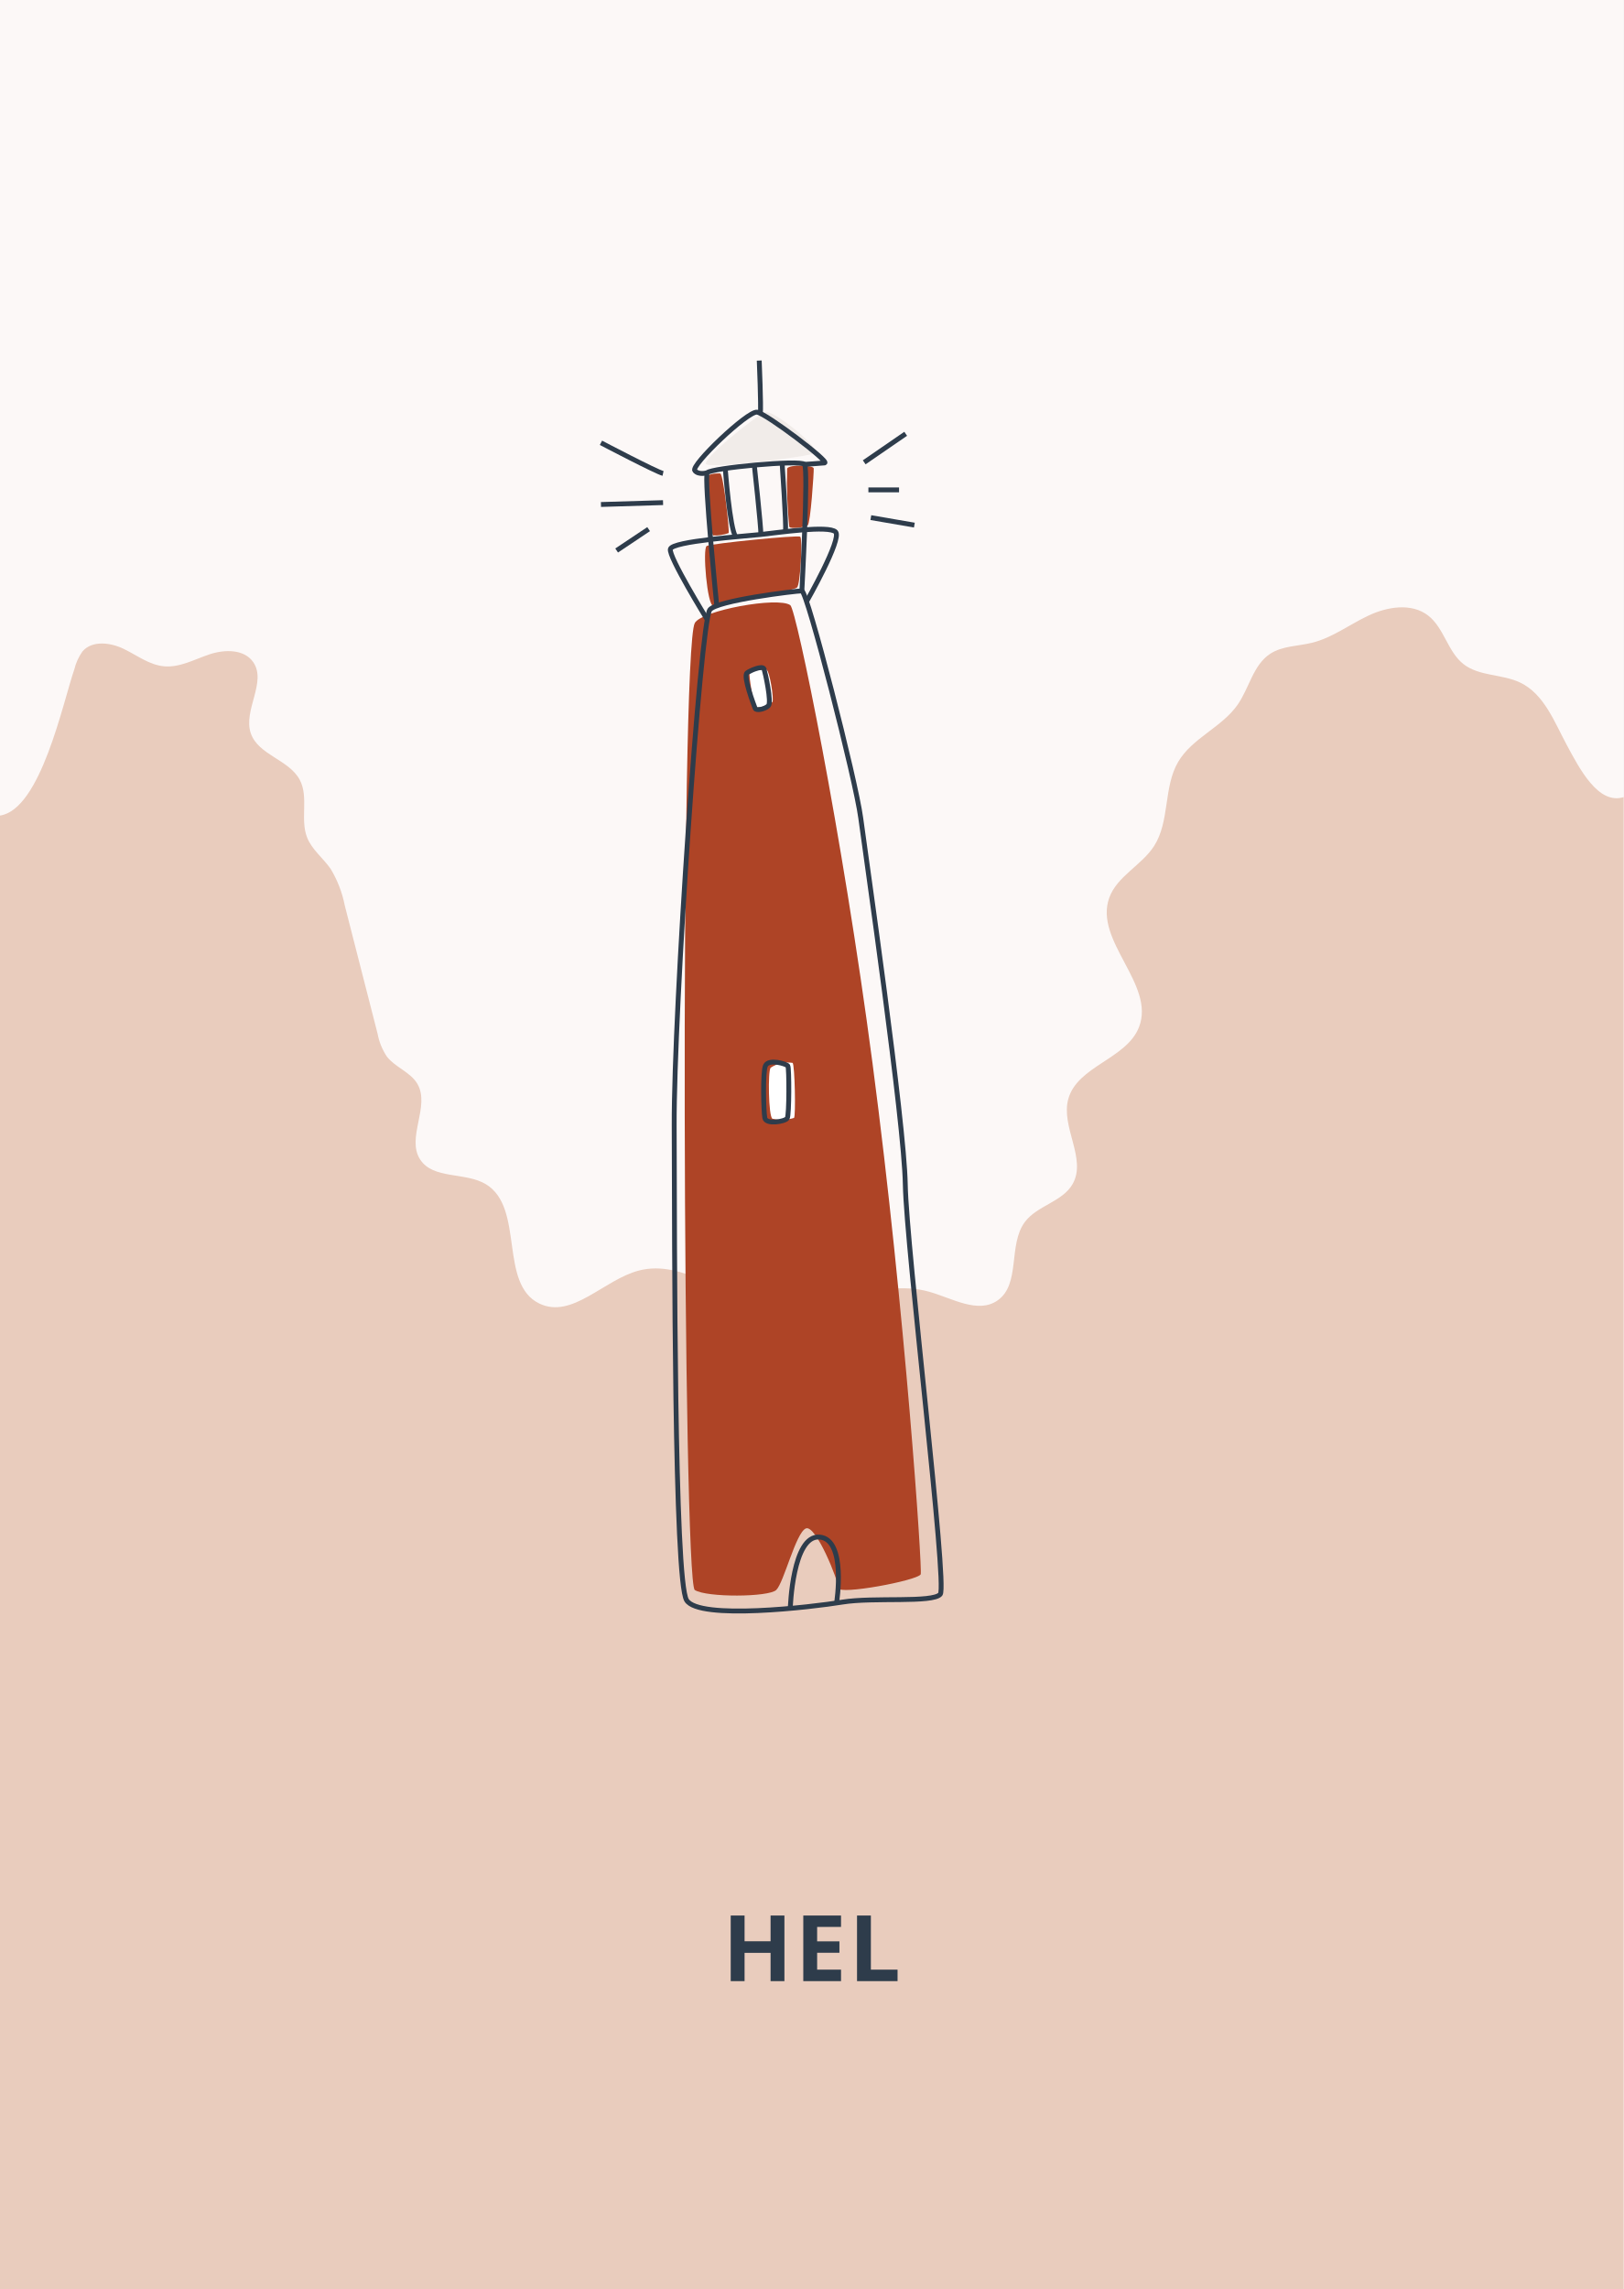
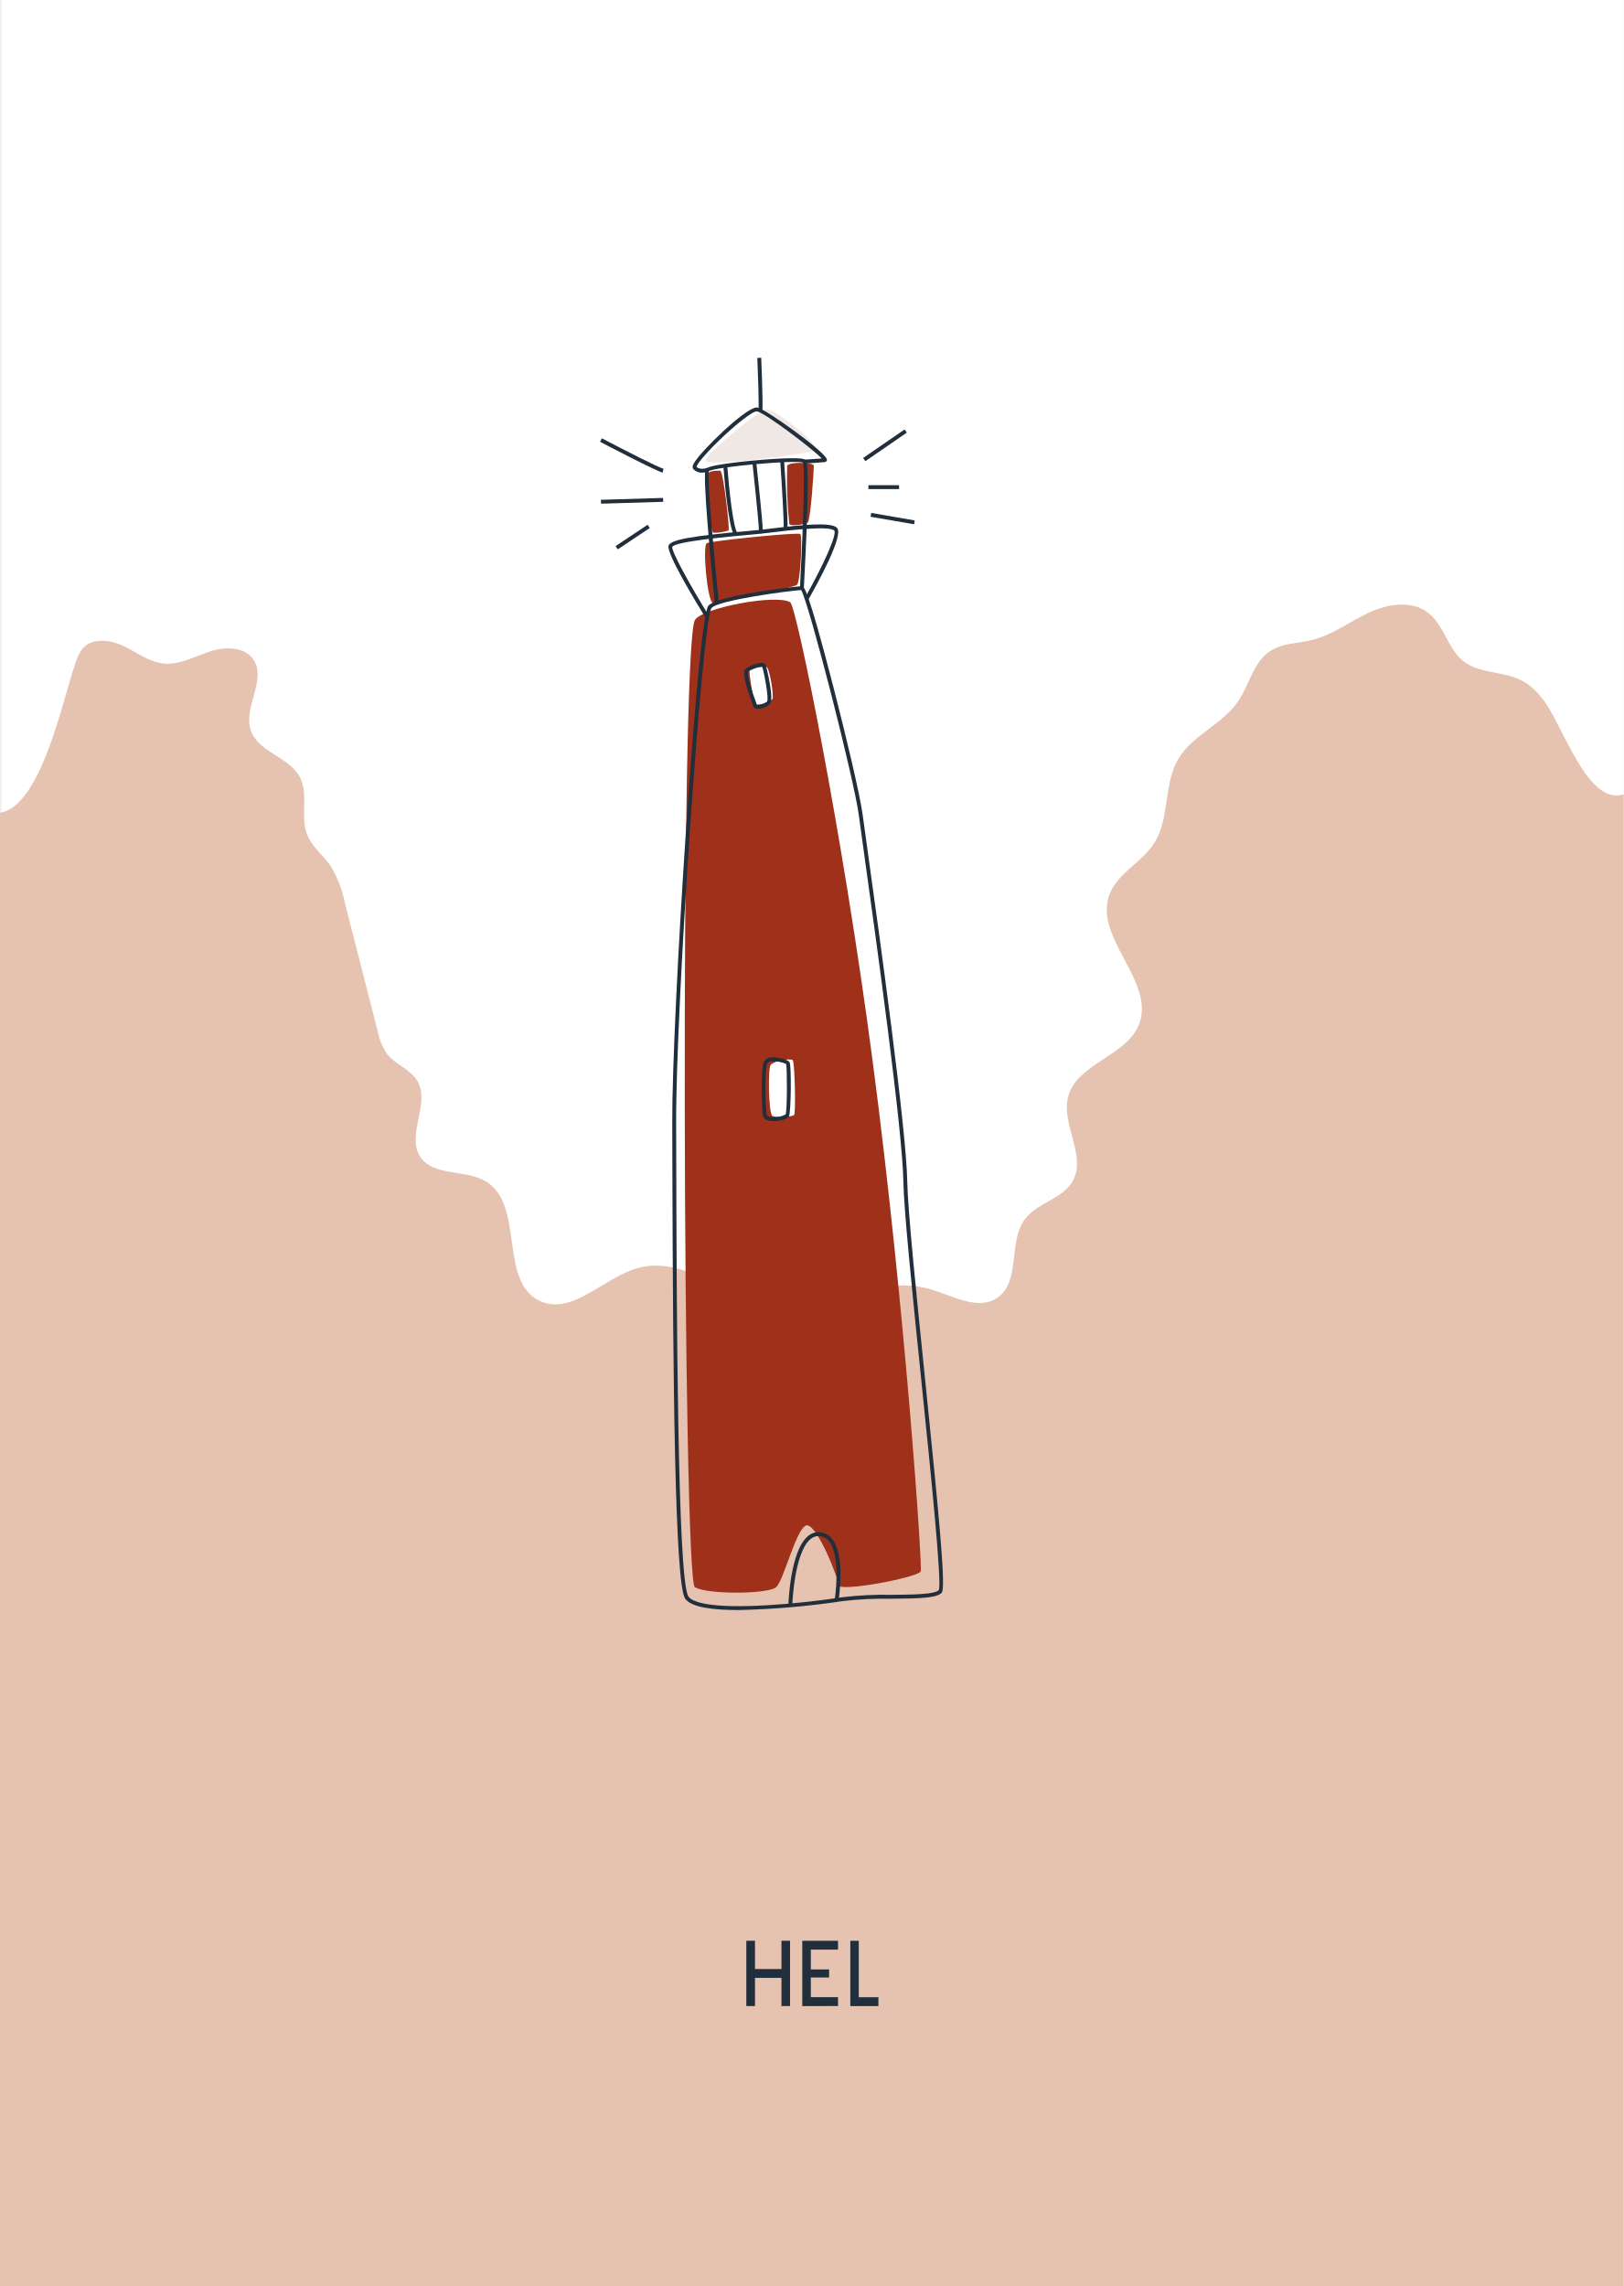
- <svg xmlns="http://www.w3.org/2000/svg" width="300.487" height="423.543" viewBox="0 0 300.487 423.543">
-   <g id="SLIDER" transform="translate(1104 -6859.457)">
-     <g id="_13_HEL" data-name="13 HEL" transform="translate(-918.458 5594.792)">
-       <g id="Group_138" data-name="Group 138" transform="translate(-185.542 1264.665)">
-         <rect id="Rectangle_33" data-name="Rectangle 33" width="300.486" height="423.543" fill="#fcf8f7" />
+ <svg xmlns="http://www.w3.org/2000/svg" width="352.357" height="496.075" viewBox="0 0 352.357 496.075">
+   <g id="_13" data-name="13" transform="translate(10998.357 -13859)">
+     <rect id="Rectangle_276" data-name="Rectangle 276" width="352" height="496" transform="translate(-10998 13859)" fill="#fff" />
+     <g id="hel" transform="translate(-15866.499 13523.991)">
+       <path id="Path_2586" data-name="Path 2586" d="M5220.5,499.066c-5.5,1.728-9.562-6.145-12.3-11.223s-4.937-11.116-10.134-13.62c-3.925-1.892-8.9-1.334-12.332-4.022-3.446-2.7-4.21-7.854-7.671-10.534-3.591-2.782-8.826-1.931-12.937,0s-7.833,4.805-12.242,5.9c-3.064.761-6.454.667-9.095,2.4-3.692,2.416-4.539,7.4-7.05,11.025-3.424,4.946-9.89,7.249-12.929,12.441-3.216,5.5-1.777,12.872-5.213,18.235-2.7,4.209-8.031,6.536-9.736,11.234-3.388,9.331,10.039,18.786,6.461,28.048-2.689,6.962-13.39,8.435-15.357,15.634-1.652,6.054,4.037,12.922.967,18.4-2.188,3.9-7.7,4.69-10.384,8.273-3.694,4.938-.866,13.5-5.924,17.026-4.269,2.979-9.857-.491-14.87-1.9-11.172-3.13-22.873,4.778-34.342,3.021-9.926-1.521-18.922-10.142-28.639-7.607-7.613,1.985-14.481,10.578-21.57,7.165-8.887-4.278-3.167-20.737-11.585-25.876-4.46-2.723-11.468-1.008-14.3-5.4-3.047-4.72,2.245-11.553-.593-16.4-1.506-2.573-4.8-3.561-6.62-5.918a13.278,13.278,0,0,1-2.015-4.954l-7.116-27.8a24.488,24.488,0,0,0-3.069-7.966c-1.614-2.35-4.063-4.16-5.112-6.812-1.559-3.943.388-8.745-1.586-12.5-2.311-4.4-8.994-5.391-10.625-10.082-1.749-5.027,3.549-11.153.492-15.51-1.977-2.819-6.208-2.743-9.473-1.651s-6.474,2.917-9.9,2.589c-3.188-.3-5.862-2.413-8.75-3.8s-6.81-1.859-8.906.561a11.386,11.386,0,0,0-1.772,3.9c-2.487,7.2-7.272,30.415-16.13,31.729v319.7H5220.5Z" transform="translate(0 8.318)" fill="#e6c2b0" />
+       <g id="Group_461" data-name="Group 461" transform="translate(5030.096 756.164)">
+         <path id="Path_2587" data-name="Path 2587" d="M5012.572,716.985V710.87h-5.752v6.116h-1.876V702.816h1.876v6.136h5.752v-6.136h1.855v14.169Z" transform="translate(-5004.944 -702.816)" fill="#212e3b" />
+         <path id="Path_2588" data-name="Path 2588" d="M5015.2,716.985V702.816h7.755v1.918h-5.9v4.3h3.965v1.747h-3.965v4.283h5.9v1.918Z" transform="translate(-5003.058 -702.816)" fill="#212e3b" />
+         <path id="Path_2589" data-name="Path 2589" d="M5024.006,716.985V702.816h1.833v12.252h4.261v1.918Z" transform="translate(-5001.44 -702.816)" fill="#212e3b" />
      </g>
-       <path id="Path_1126" data-name="Path 1126" d="M114.945,1361.693c-4.694,1.474-8.154-5.24-10.488-9.569s-4.211-9.481-8.642-11.615c-3.347-1.614-7.591-1.138-10.517-3.429s-3.59-6.7-6.542-8.985c-3.062-2.373-7.526-1.646-11.033,0s-6.68,4.1-10.439,5.032c-2.614.648-5.5.568-7.756,2.042-3.149,2.062-3.87,6.31-6.012,9.4-2.921,4.218-8.435,6.182-11.025,10.609-2.745,4.689-1.516,10.978-4.445,15.551-2.3,3.589-6.85,5.574-8.3,9.581-2.888,7.958,8.562,16.021,5.511,23.918-2.294,5.938-11.419,7.193-13.1,13.333-1.41,5.164,3.443,11.02.824,15.688-1.866,3.327-6.569,4-8.854,7.054-3.151,4.211-.739,11.51-5.052,14.519-3.641,2.542-8.406-.417-12.681-1.615-9.528-2.67-19.506,4.073-29.286,2.576-8.466-1.3-16.139-8.649-24.425-6.488-6.491,1.694-12.349,9.02-18.395,6.11-7.578-3.648-2.7-17.686-9.88-22.067-3.8-2.321-9.778-.86-12.2-4.6-2.6-4.026,1.913-9.853-.506-13.988-1.283-2.195-4.09-3.037-5.645-5.046a11.324,11.324,0,0,1-1.719-4.226l-6.068-23.706a20.911,20.911,0,0,0-2.616-6.794c-1.378-2-3.467-3.547-4.36-5.808-1.329-3.364.33-7.457-1.352-10.659-1.971-3.748-7.671-4.6-9.061-8.6-1.492-4.287,3.026-9.511.419-13.227-1.685-2.4-5.295-2.34-8.079-1.408s-5.52,2.487-8.442,2.209c-2.717-.261-5-2.058-7.46-3.238s-5.807-1.585-7.595.479a9.672,9.672,0,0,0-1.512,3.323c-2.12,6.141-6.2,25.937-13.755,27.057V1637.74H114.945Z" transform="translate(0 50.467)" fill="#e9ccbd" />
-       <text id="HEL" transform="translate(-39.643 1631.243)" fill="#2e3c4b" font-size="17" font-family="SulphurPoint-Bold, Sulphur Point" font-weight="700" letter-spacing="0.025em">
-         <tspan x="-12.198" y="0">HEL</tspan>
-       </text>
-       <g id="hel_kolor" data-name="hel kolor" transform="translate(-58.827 1340.924)">
-         <path id="Path_1127" data-name="Path 1127" d="M-113.353,1321.109c.771-.45,16.874-2.062,17.315-1.708s.035,8.825-.6,9.406-14.385,3.376-15.5,3.376S-114.16,1321.581-113.353,1321.109Z" transform="translate(117.423 -1296.345)" fill="#ae4426" />
-         <path id="Path_1128" data-name="Path 1128" d="M-113.867,1329.889c1.252-2.323,15.32-4.925,17.672-3.313,1.133.777,9.6,42.016,15.227,84.827,6.057,46.052,9.256,93.9,8.909,94.509-.672,1.172-15.217,3.873-15.224,2.532s-4.184-11.833-6.043-11.018-4.059,10.047-5.473,11.383-12.877,1.412-15.07,0S-116.633,1335.013-113.867,1329.889Z" transform="translate(115.733 -1290.864)" fill="#ae4426" />
-         <path id="Path_1129" data-name="Path 1129" d="M-106.826,1373.956a5.8,5.8,0,0,1,4.062-.9c.407.291.61,9.9.261,10.187a7.66,7.66,0,0,1-4,.145C-107.233,1382.981-107.349,1374.508-106.826,1373.956Z" transform="translate(122.731 -1252.648)" fill="#fff" />
-         <path id="Path_1130" data-name="Path 1130" d="M-104.9,1338.947a5.372,5.372,0,0,1-3.08,1.017c-.343-.142-1.358-6.264-1.113-6.49a7.247,7.247,0,0,1,3.1-.526C-105.391,1333.13-104.545,1338.539-104.9,1338.947Z" transform="translate(121.115 -1285.294)" fill="#fff" />
-         <path id="Path_1131" data-name="Path 1131" d="M-105.258,1312.656c.421-.762,4.876-.651,4.919,0s-.586,10.185-1.122,10.532-3.144.74-3.405.261A81.819,81.819,0,0,1-105.258,1312.656Z" transform="translate(124.216 -1302.236)" fill="#ae4426" />
-         <path id="Path_1132" data-name="Path 1132" d="M-110.961,1312.932c.61.419,1.741,10.823,1.523,11.04a7.851,7.851,0,0,1-2.83.436c-.564-.082-1.323-9.713-1.218-10.664S-110.961,1312.932-110.961,1312.932Z" transform="translate(117.557 -1301.584)" fill="#ae4426" />
-         <path id="Path_1133" data-name="Path 1133" d="M-102.5,1306.694c1.568-.405,10.3,6.821,9.168,7.54s-19.235,2.894-20.183,2.077S-104.121,1307.113-102.5,1306.694Z" transform="translate(117.496 -1306.677)" fill="#f1ece9" />
+       <g id="hel_kolor" data-name="hel kolor" transform="translate(5016.729 423.85)">
+         <path id="Path_2590" data-name="Path 2590" d="M4997.742,446.959c.9-.527,19.786-2.417,20.3-2s.041,10.349-.709,11.03-16.868,3.959-18.169,3.959S4996.793,447.512,4997.742,446.959Z" transform="translate(-4992.969 -417.92)" fill="#9f311b" />
+         <path id="Path_2591" data-name="Path 2591" d="M4995.842,461.457c1.471-2.724,17.966-5.772,20.724-3.883,1.329.91,11.254,49.269,17.857,99.468,7.1,54,10.852,110.112,10.445,110.825-.786,1.374-17.842,4.541-17.851,2.969s-4.907-13.877-7.086-12.921-4.76,11.782-6.417,13.348-15.1,1.655-17.673,0S4992.6,467.467,4995.842,461.457Z" transform="translate(-4993.654 -415.698)" fill="#9f311b" />
+         <path id="Path_2592" data-name="Path 2592" d="M5009.468,542.449c.931-.983,4.286-1.395,4.764-1.055s.714,11.6.305,11.944-3.845.646-4.695.17S5008.854,543.1,5009.468,542.449Z" transform="translate(-4990.815 -400.201)" fill="#fff" />
+         <path id="Path_2593" data-name="Path 2593" d="M5010.483,476.354a6.293,6.293,0,0,1-3.612,1.192c-.4-.167-1.591-7.347-1.3-7.609a8.5,8.5,0,0,1,3.638-.619C5009.91,469.531,5010.9,475.873,5010.483,476.354Z" transform="translate(-4991.472 -413.439)" fill="#fff" />
+         <path id="Path_2594" data-name="Path 2594" d="M5012.446,432.528c.494-.893,5.716-.764,5.768,0s-.687,11.944-1.315,12.351-3.687.868-3.993.305A95.751,95.751,0,0,1,5012.446,432.528Z" transform="translate(-4990.214 -420.309)" fill="#9f311b" />
+         <path id="Path_2595" data-name="Path 2595" d="M5000.649,433.351c.715.494,2.042,12.692,1.786,12.948a9.242,9.242,0,0,1-3.317.51c-.664-.1-1.553-11.391-1.429-12.507S5000.649,433.351,5000.649,433.351Z" transform="translate(-4992.914 -420.045)" fill="#9f311b" />
+         <path id="Path_2596" data-name="Path 2596" d="M5010.529,422.129c1.841-.475,12.084,8,10.752,8.842s-22.555,3.393-23.667,2.434S5008.624,422.62,5010.529,422.129Z" transform="translate(-4992.939 -422.11)" fill="#efe8e5" />
      </g>
-       <g id="hel-2" data-name="hel" transform="translate(-74.325 1331.382)">
-         <g id="Group_139" data-name="Group 139" transform="translate(12.833)">
-           <path id="Path_1134" data-name="Path 1134" d="M-110.227,1328.425c-1.75,2.654-6.658,73.95-6.578,95.4s-.007,84.126,2.3,87.84,23.118,1.279,28.827.341,16.756.2,18.117-1.459-6.279-64.092-6.475-75.823-7.322-60.752-8.245-67.8-9.891-42.012-10.9-42.025S-109.075,1326.679-110.227,1328.425Z" transform="translate(117.524 -1282.281)" fill="none" stroke="#2e3c4b" stroke-miterlimit="10" stroke-width="0.9" />
-           <path id="Path_1135" data-name="Path 1135" d="M-91.981,1331.995s6.614-11.595,5.373-12.868-10.684.126-13.83.465-16.331,1.233-16.749,2.692c-.394,1.378,6.823,13.06,6.823,13.06" transform="translate(117.202 -1287.413)" fill="none" stroke="#2e3c4b" stroke-miterlimit="10" stroke-width="0.9" />
-           <path id="Path_1136" data-name="Path 1136" d="M-111.623,1338.3s-2.4-23.759-1.759-24.632,17.248-2.434,17.992-1.545-.488,23.412-.488,23.412" transform="translate(120.227 -1292.915)" fill="none" stroke="#2e3c4b" stroke-miterlimit="10" stroke-width="0.9" />
-           <path id="Path_1137" data-name="Path 1137" d="M-94.381,1316.339s2.581-.153,3.714-.265-10.768-9.12-12.49-9.391-12.336,9.849-11.528,10.813c.742.889,2.313.388,2.313.388" transform="translate(119.217 -1297.135)" fill="none" stroke="#2e3c4b" stroke-miterlimit="10" stroke-width="0.9" />
-           <path id="Path_1138" data-name="Path 1138" d="M-111.6,1312.418s.84,11.231,1.944,12.645" transform="translate(121.771 -1292.455)" fill="none" stroke="#2e3c4b" stroke-miterlimit="10" stroke-width="0.9" />
-           <path id="Path_1139" data-name="Path 1139" d="M-108.638,1312.075s1.236,11.33,1.22,12.839" transform="translate(124.182 -1292.734)" fill="none" stroke="#2e3c4b" stroke-miterlimit="10" stroke-width="0.9" />
-           <path id="Path_1140" data-name="Path 1140" d="M-105.8,1311.879s.788,11.316.626,12.659" transform="translate(126.493 -1292.894)" fill="none" stroke="#2e3c4b" stroke-miterlimit="10" stroke-width="0.9" />
-           <path id="Path_1141" data-name="Path 1141" d="M-108.134,1301.42s.363,8.528.207,9.795" transform="translate(124.593 -1301.42)" fill="none" stroke="#2e3c4b" stroke-miterlimit="10" stroke-width="0.9" />
-           <path id="Path_1142" data-name="Path 1142" d="M-109.3,1333.7c.5-.4,2.908-1.474,3.151-.717s1.434,6.176.8,6.8-2.263.979-2.452.474S-110.092,1334.316-109.3,1333.7Z" transform="translate(123.498 -1275.908)" fill="none" stroke="#2e3c4b" stroke-miterlimit="10" stroke-width="0.9" />
-           <path id="Path_1143" data-name="Path 1143" d="M-107.348,1373.6c.61-1.332,3.9-.332,4.146.049s.27,9.052-.114,9.677-3.91,1.211-4.148-.049S-107.865,1374.726-107.348,1373.6Z" transform="translate(124.956 -1243.126)" fill="none" stroke="#2e3c4b" stroke-miterlimit="10" stroke-width="0.9" />
-           <path id="Path_1144" data-name="Path 1144" d="M-104.969,1434.554s.407-13.635,5.429-13.2,3.138,12.2,3.138,12.2" transform="translate(127.173 -1203.661)" fill="none" stroke="#2e3c4b" stroke-miterlimit="10" stroke-width="0.9" />
+       <g id="hel-2" data-name="hel" transform="translate(4998.36 412.643)">
+         <g id="Group_462" data-name="Group 462" transform="translate(14.831)">
+           <path id="Path_2597" data-name="Path 2597" d="M5005.724,676.7c-5.622,0-10.4-.615-11.591-2.537-2.207-3.547-2.621-47.6-2.741-94.683l-.023-8.542c-.088-23.58,5.452-108.571,7.783-112.1,1.533-2.323,19.5-4.325,20.347-4.325h0c.418.006,1.194.014,6.831,21.862,2.665,10.326,5.791,23.425,6.362,27.785.184,1.406.579,4.237,1.108,8.036,2.505,17.975,8.373,60.074,8.563,71.516.1,6.143,1.994,24.608,3.825,42.466,3.169,30.936,4.565,45.63,3.671,46.722-.994,1.212-4.831,1.3-11.01,1.345a76.319,76.319,0,0,0-10.492.517A179.54,179.54,0,0,1,5005.724,676.7Zm13.614-221.342c-2.215.1-18.341,2.215-19.48,3.941h0c-2.022,3.065-7.738,86.531-7.646,111.635l.025,8.543c.075,29.345.229,90.407,2.612,94.239.607.977,3.37,2.541,15.03,2.047a176.384,176.384,0,0,0,18.346-1.839,76.546,76.546,0,0,1,10.623-.528c4.485-.033,9.569-.07,10.361-1.036.712-1.507-1.716-25.2-3.858-46.1-1.916-18.7-3.725-36.358-3.828-42.537-.19-11.391-6.051-53.453-8.556-71.413-.53-3.8-.924-6.635-1.108-8.043C5030.823,496.344,5020.971,457.932,5019.338,455.363Z" transform="translate(-4990.536 -404.945)" fill="#212e3b" />
+           <path id="Path_2598" data-name="Path 2598" d="M4998.738,463.47c-2.007-3.25-8.524-13.986-8.048-15.652.363-1.273,4.722-2.082,17.275-3.2,1.156-.1,2.106-.188,2.726-.256.544-.058,1.251-.144,2.065-.244,6.912-.841,13.221-1.487,14.5-.176,1.557,1.6-4.379,12.339-6.238,15.594l-.733-.418c4.12-7.221,7.035-13.9,6.365-14.585-1.09-1.118-9.993-.038-13.794.425-.818.1-1.528.186-2.076.245-.624.067-1.578.153-2.741.257-3.933.352-15.9,1.423-16.542,2.607-.207.962,3.884,8.369,7.958,14.964Z" transform="translate(-4990.665 -407.027)" fill="#212e3b" />
+           <path id="Path_2599" data-name="Path 2599" d="M4999.516,462.532c-.849-8.425-2.745-28.133-1.983-29.175s12.621-2.12,17.215-2.268c4.062-.135,4.369.223,4.546.433.884,1.056-.036,19.758-.473,27.751l-.844-.046c.542-9.9,1.2-26.041.646-27.2-1.176-.677-19.186.894-20.437,1.86-.388,1.11,1.118,18.118,2.172,28.558Z" transform="translate(-4989.435 -409.257)" fill="#212e3b" />
+           <path id="Path_2600" data-name="Path 2600" d="M4997.158,435.9a2.4,2.4,0,0,1-1.906-.771c-.352-.419.01-1.058.147-1.3,1.472-2.6,11.192-12.079,13.639-12.079a.7.7,0,0,1,.123.009c1.655.262,15.134,9.853,15.09,11.365a.5.5,0,0,1-.469.485c-1.32.131-4.249.3-4.374.313l-.051-.844c.028,0,2.318-.137,3.769-.257-1.922-2.017-12.33-9.948-14.1-10.227-.345-.06-1.716.6-4.928,3.351-4.312,3.7-8.015,7.8-8.151,8.7.7.729,2.194.272,2.21.266l.255.8A4.453,4.453,0,0,1,4997.158,435.9Z" transform="translate(-4989.849 -410.968)" fill="#212e3b" />
+           <path id="Path_2601" data-name="Path 2601" d="M5003.1,447.524c-1.333-1.709-2.266-13.695-2.368-15.056l.842-.064c.393,5.243,1.3,13.458,2.191,14.6Z" transform="translate(-4988.813 -409.01)" fill="#212e3b" />
+           <path id="Path_2602" data-name="Path 2602" d="M5008.328,446.882l-.844-.011c.02-1.723-1.414-14.871-1.428-15l.839-.091C5006.956,432.319,5008.349,445.108,5008.328,446.882Z" transform="translate(-4987.835 -409.125)" fill="#212e3b" />
+           <path id="Path_2603" data-name="Path 2603" d="M5012.726,446.361l-.839-.1c.147-1.213-.417-10.188-.736-14.765l.844-.058C5012.031,431.98,5012.917,444.765,5012.726,446.361Z" transform="translate(-4986.899 -409.188)" fill="#212e3b" />
+           <path id="Path_2604" data-name="Path 2604" d="M5008.046,424.2l-.839-.1c.141-1.147-.1-7.969-.245-11.416l.843-.036C5007.822,413.053,5008.231,422.7,5008.046,424.2Z" transform="translate(-4987.669 -412.643)" fill="#212e3b" />
+           <path id="Path_2605" data-name="Path 2605" d="M5007.6,478.53a1.852,1.852,0,0,1-.4-.04.845.845,0,0,1-.66-.516l-.044-.116c-2.708-7.165-1.916-7.784-1.578-8.048h0c.461-.36,2.741-1.5,3.784-1.179a.834.834,0,0,1,.574.543c.022.07,1.913,7.343.829,8.4A4.081,4.081,0,0,1,5007.6,478.53Zm-2.153-8.063c-.046.078-.457,1.018,1.837,7.092l.045.12a3.151,3.151,0,0,0,2.184-.71c.452-.658-.626-6.231-1.044-7.539C5008.13,469.2,5006.062,469.994,5005.445,470.467Zm-.01.007Z" transform="translate(-4988.114 -402.36)" fill="#212e3b" />
+           <path id="Path_2606" data-name="Path 2606" d="M5010.364,554.725a4.94,4.94,0,0,1-.883-.072c-1.056-.2-1.371-.73-1.448-1.144-.274-1.453-.5-10.16.164-11.6h0a1.949,1.949,0,0,1,1.815-1.019c1.41-.1,3.461.521,3.787,1.023.445.687.332,11.052-.129,11.8C5013.289,554.327,5011.683,554.725,5010.364,554.725Zm-1.4-12.465c-.541,1.18-.4,9.531-.1,11.093.047.255.387.384.664.446a5.321,5.321,0,0,0,3.425-.535c.368-.832.335-10.232.11-10.951a6.687,6.687,0,0,0-3.319-.54,1,1,0,0,0-.777.487Z" transform="translate(-4987.521 -389.067)" fill="#212e3b" />
+           <path id="Path_2607" data-name="Path 2607" d="M5013.495,643.846l-.844-.026c.014-.472.388-11.61,4.128-14.938a3.489,3.489,0,0,1,2.7-.947,3.73,3.73,0,0,1,2.7,1.5c2.865,3.673,1.427,12.9,1.364,13.293l-.834-.134c.015-.092,1.444-9.256-1.2-12.64a2.873,2.873,0,0,0-2.1-1.178,2.672,2.672,0,0,0-2.062.736C5013.871,632.6,5013.5,643.734,5013.495,643.846Z" transform="translate(-4986.623 -373.064)" fill="#212e3b" />
        </g>
-         <line id="Line_568" data-name="Line 568" y1="5.278" x2="7.676" transform="translate(48.718 13.549)" fill="none" stroke="#2e3c4b" stroke-miterlimit="10" stroke-width="0.9" />
-         <line id="Line_569" data-name="Line 569" x2="5.673" transform="translate(49.493 23.928)" fill="none" stroke="#2e3c4b" stroke-miterlimit="10" stroke-width="0.9" />
-         <line id="Line_570" data-name="Line 570" x2="8.055" y2="1.388" transform="translate(49.946 29.058)" fill="none" stroke="#2e3c4b" stroke-miterlimit="10" stroke-width="0.9" />
-         <path id="Path_1145" data-name="Path 1145" d="M-112.781,1315.47c-1.16-.249-11.49-5.667-11.49-5.667" transform="translate(124.271 -1294.587)" fill="none" stroke="#2e3c4b" stroke-miterlimit="10" stroke-width="0.9" />
-         <line id="Line_571" data-name="Line 571" x1="11.491" y2="0.346" transform="translate(0 26.285)" fill="none" stroke="#2e3c4b" stroke-miterlimit="10" stroke-width="0.9" />
-         <line id="Line_572" data-name="Line 572" x1="5.92" y2="3.953" transform="translate(2.902 31.19)" fill="none" stroke="#2e3c4b" stroke-miterlimit="10" stroke-width="0.9" />
+         <rect id="Rectangle_417" data-name="Rectangle 417" width="10.923" height="0.845" transform="translate(57.085 21.747) rotate(-34.517)" fill="#212e3b" />
+         <rect id="Rectangle_418" data-name="Rectangle 418" width="6.652" height="0.845" transform="translate(58.233 27.654)" fill="#212e3b" />
+         <rect id="Rectangle_419" data-name="Rectangle 419" width="0.845" height="9.584" transform="translate(58.693 34.507) rotate(-80.225)" fill="#212e3b" />
+         <path id="Path_2608" data-name="Path 2608" d="M4991.72,434.846c-1.378-.295-12.338-6.032-13.583-6.684l.393-.748c4.849,2.543,12.41,6.4,13.365,6.6Z" transform="translate(-4978.137 -409.927)" fill="#212e3b" />
+         <rect id="Rectangle_420" data-name="Rectangle 420" width="13.48" height="0.845" transform="matrix(1, -0.03, 0.03, 1, 0.184, 30.824)" fill="#212e3b" />
+         <rect id="Rectangle_421" data-name="Rectangle 421" width="8.347" height="0.845" transform="matrix(0.832, -0.555, 0.555, 0.832, 3.364, 40.876)" fill="#212e3b" />
      </g>
    </g>
  </g>
</svg>
